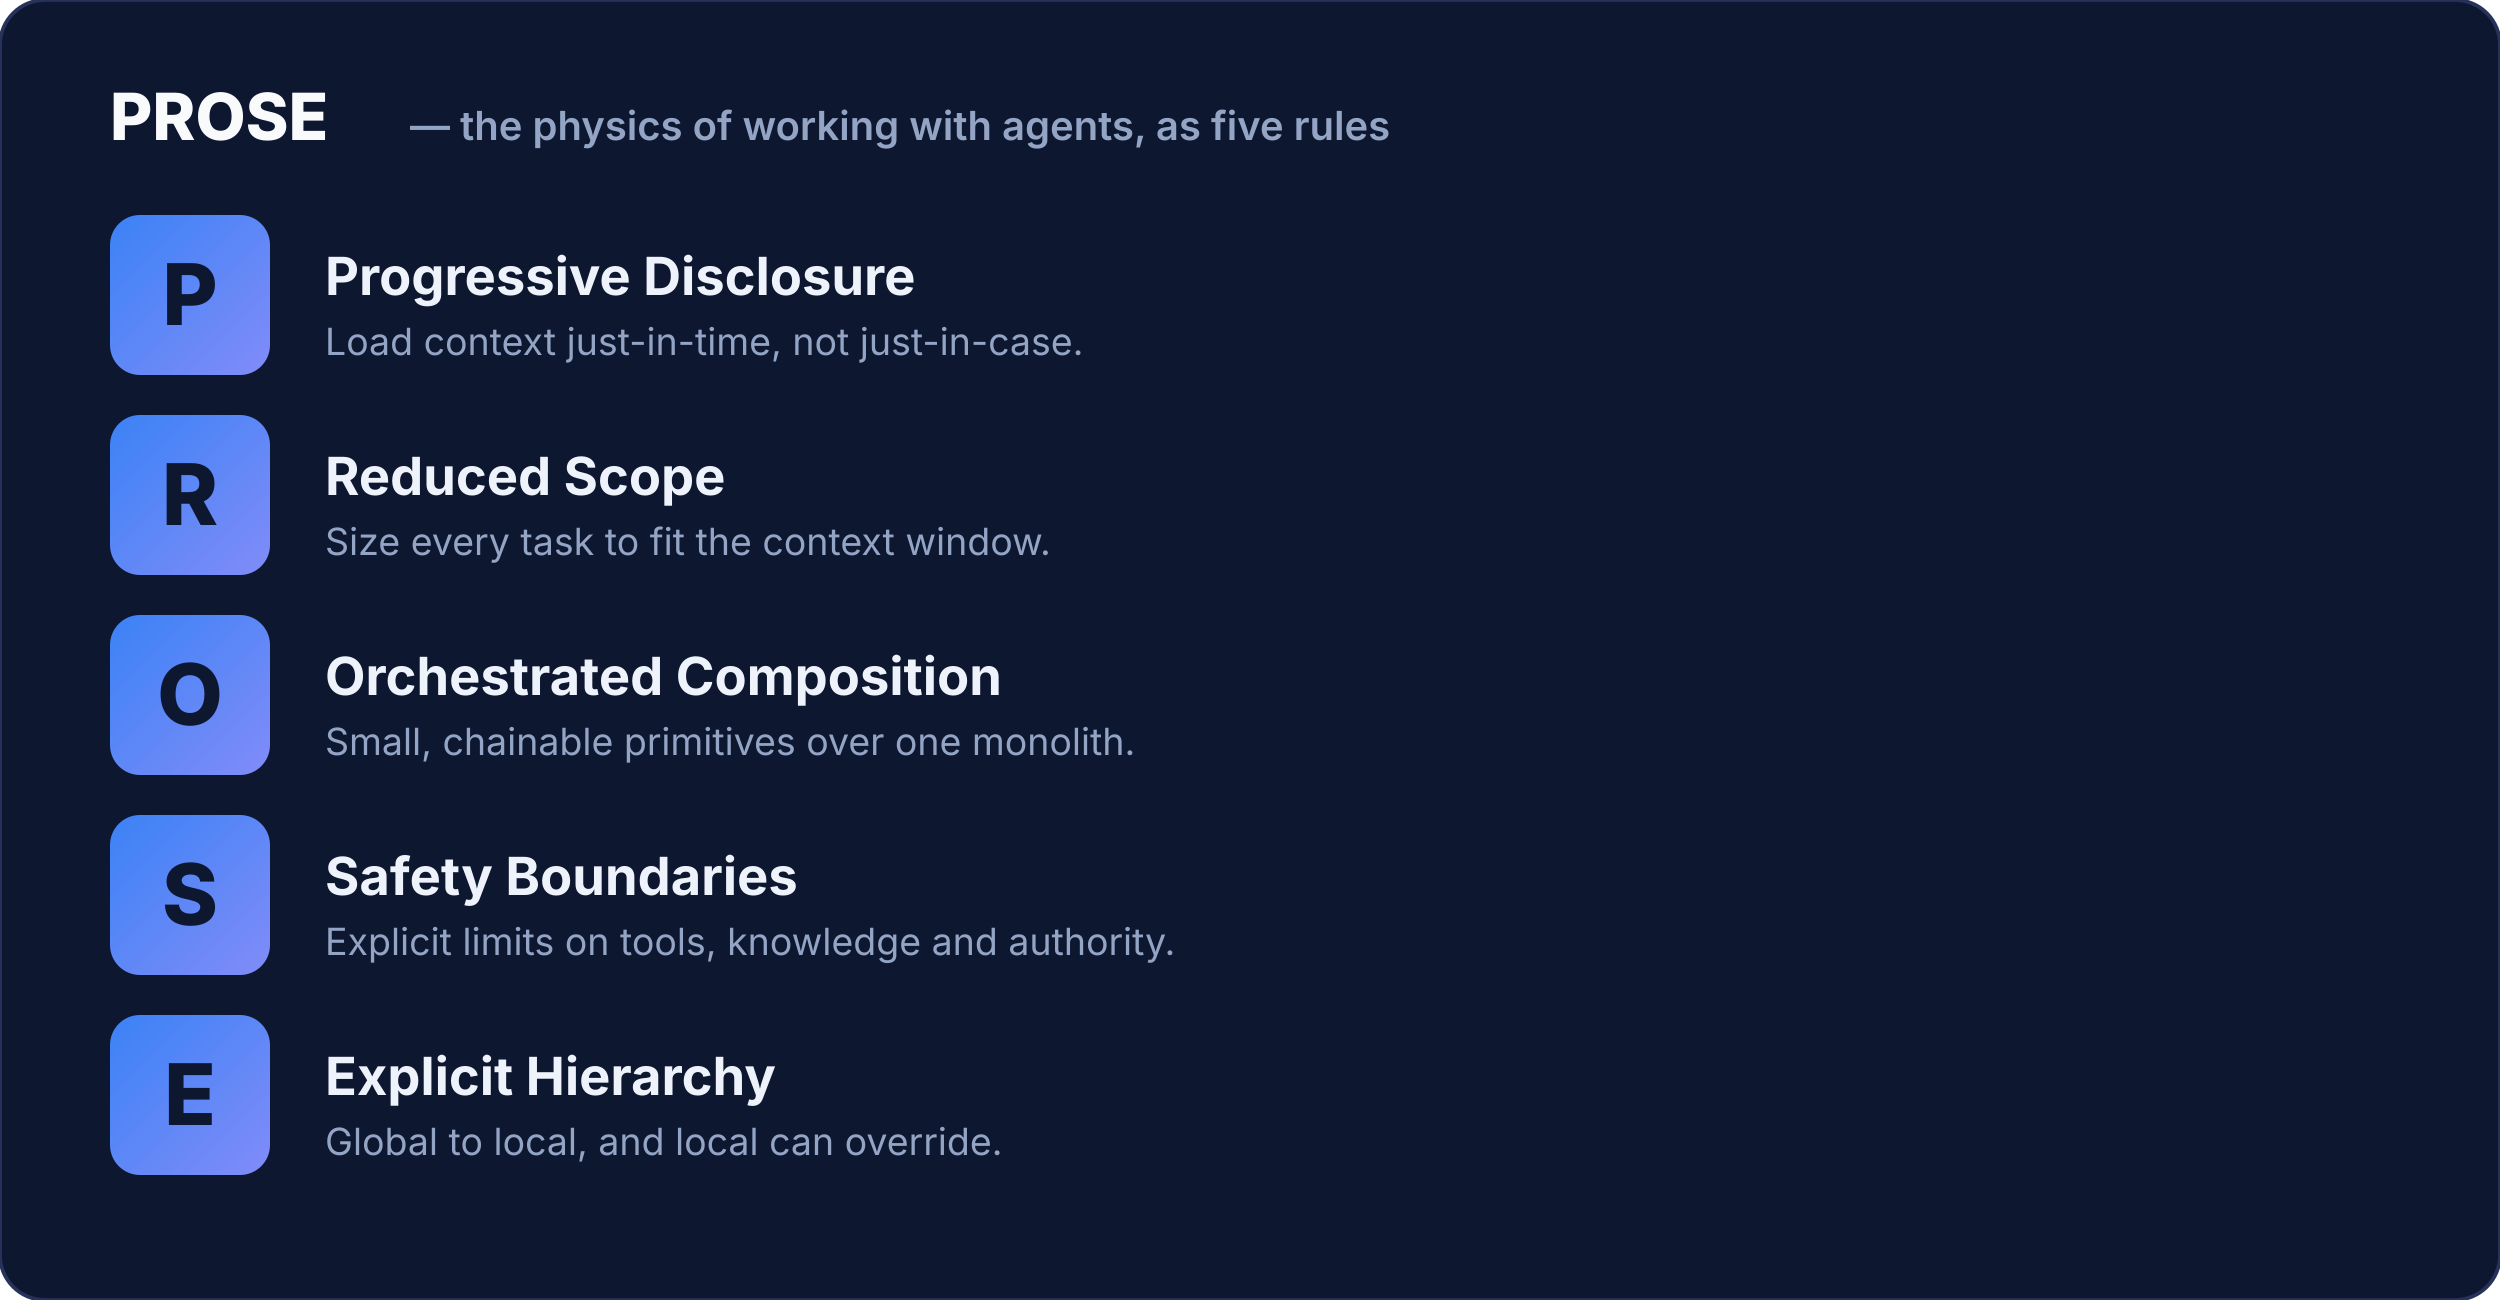
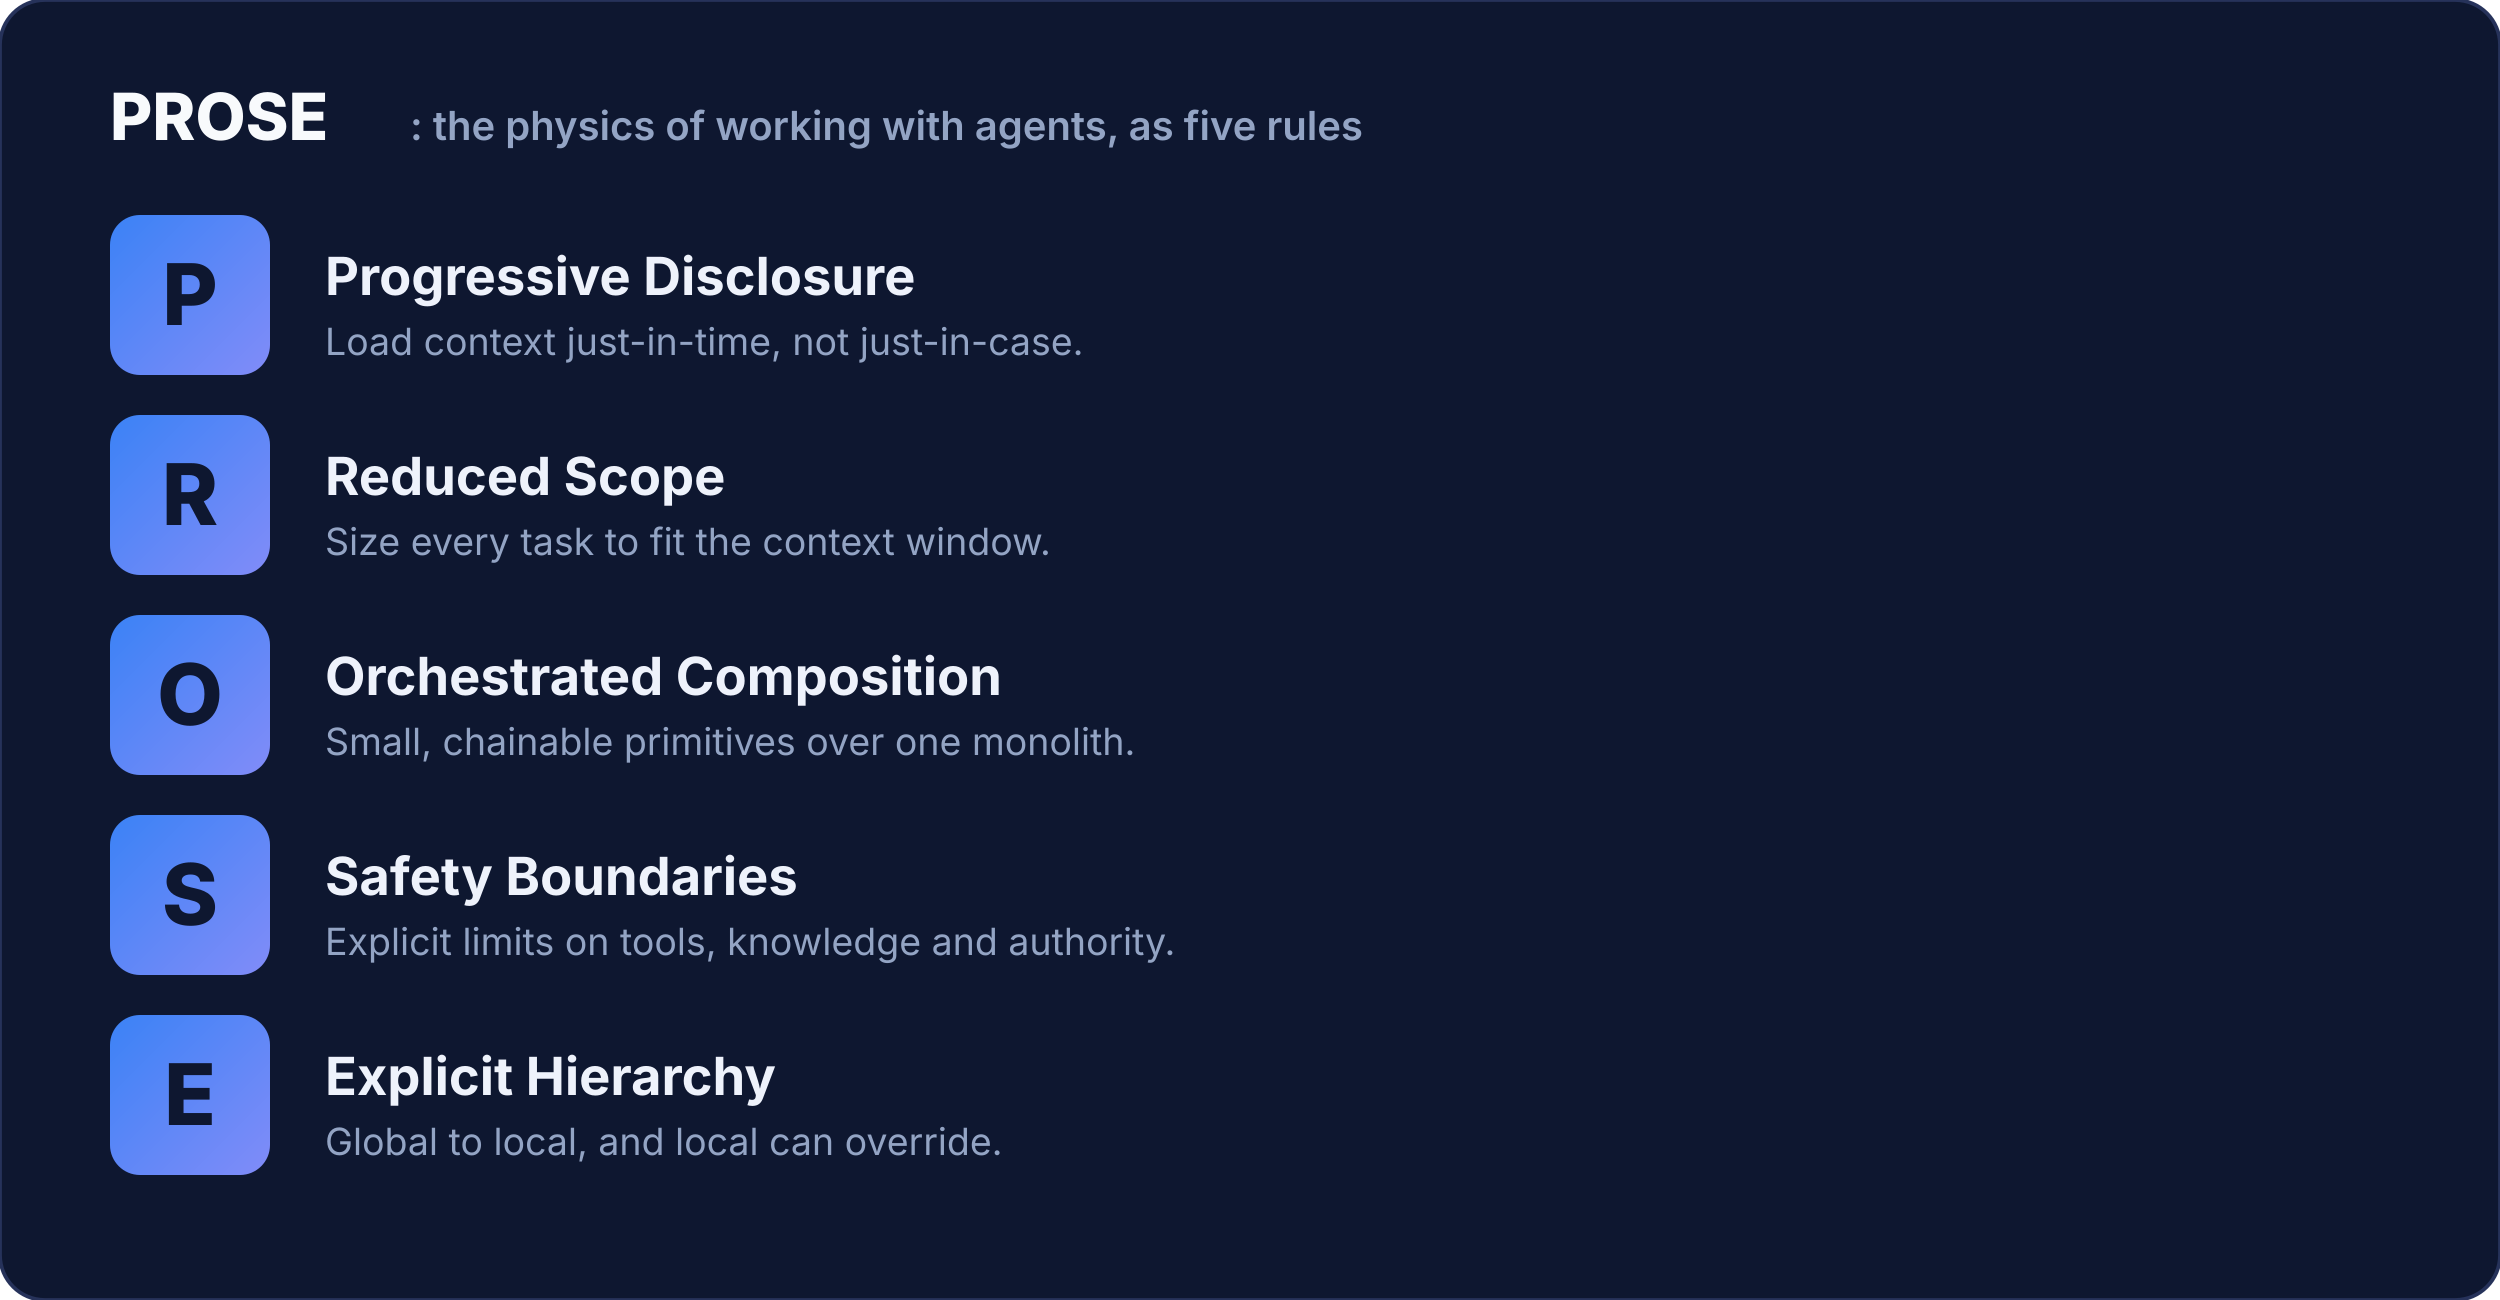
<svg xmlns="http://www.w3.org/2000/svg" viewBox="0 0 1000 520" width="1000" height="520" role="img" aria-label="PROSE: the five constraints - Progressive Disclosure, Reduced Scope, Orchestrated Composition, Safety Boundaries, Explicit Hierarchy">
  <defs>
    <linearGradient id="acc4" x1="0" y1="0" x2="1" y2="1">
      <stop offset="0" stop-color="#3b82f6" />
      <stop offset="1" stop-color="#818cf8" />
    </linearGradient>
  </defs>
  <rect width="1000" height="520" rx="18" fill="#0e1730" stroke="#26325a" stroke-width="1.5" />
  <text x="44" y="56" font-family="Inter, system-ui, sans-serif" font-size="26" font-weight="800" fill="#f8fafc">PROSE</text>
-   <text x="164" y="56" font-family="Inter, system-ui, sans-serif" font-size="16" font-weight="600" fill="#93a4c4">— the physics of working with agents, as five rules</text>
+   <text x="164" y="56" font-family="Inter, system-ui, sans-serif" font-size="16" font-weight="600" fill="#93a4c4">: the physics of working with agents, as five rules</text>
  <g font-family="Inter, system-ui, sans-serif">
    <g>
      <rect x="44" y="86" width="64" height="64" rx="12" fill="url(#acc4)" />
      <text x="76" y="130" text-anchor="middle" font-size="34" font-weight="800" fill="#0e1730">P</text>
      <text x="130" y="118" font-size="21" font-weight="700" fill="#eef2fb">Progressive Disclosure</text>
      <text x="130" y="142" font-size="15" fill="#93a4c4">Load context just-in-time, not just-in-case.</text>
    </g>
    <g>
      <rect x="44" y="166" width="64" height="64" rx="12" fill="url(#acc4)" />
      <text x="76" y="210" text-anchor="middle" font-size="34" font-weight="800" fill="#0e1730">R</text>
      <text x="130" y="198" font-size="21" font-weight="700" fill="#eef2fb">Reduced Scope</text>
      <text x="130" y="222" font-size="15" fill="#93a4c4">Size every task to fit the context window.</text>
    </g>
    <g>
      <rect x="44" y="246" width="64" height="64" rx="12" fill="url(#acc4)" />
      <text x="76" y="290" text-anchor="middle" font-size="34" font-weight="800" fill="#0e1730">O</text>
      <text x="130" y="278" font-size="21" font-weight="700" fill="#eef2fb">Orchestrated Composition</text>
      <text x="130" y="302" font-size="15" fill="#93a4c4">Small, chainable primitives over one monolith.</text>
    </g>
    <g>
      <rect x="44" y="326" width="64" height="64" rx="12" fill="url(#acc4)" />
      <text x="76" y="370" text-anchor="middle" font-size="34" font-weight="800" fill="#0e1730">S</text>
      <text x="130" y="358" font-size="21" font-weight="700" fill="#eef2fb">Safety Boundaries</text>
      <text x="130" y="382" font-size="15" fill="#93a4c4">Explicit limits on tools, knowledge and authority.</text>
    </g>
    <g>
      <rect x="44" y="406" width="64" height="64" rx="12" fill="url(#acc4)" />
      <text x="76" y="450" text-anchor="middle" font-size="34" font-weight="800" fill="#0e1730">E</text>
      <text x="130" y="438" font-size="21" font-weight="700" fill="#eef2fb">Explicit Hierarchy</text>
      <text x="130" y="462" font-size="15" fill="#93a4c4">Global to local, and local can override.</text>
    </g>
  </g>
</svg>
